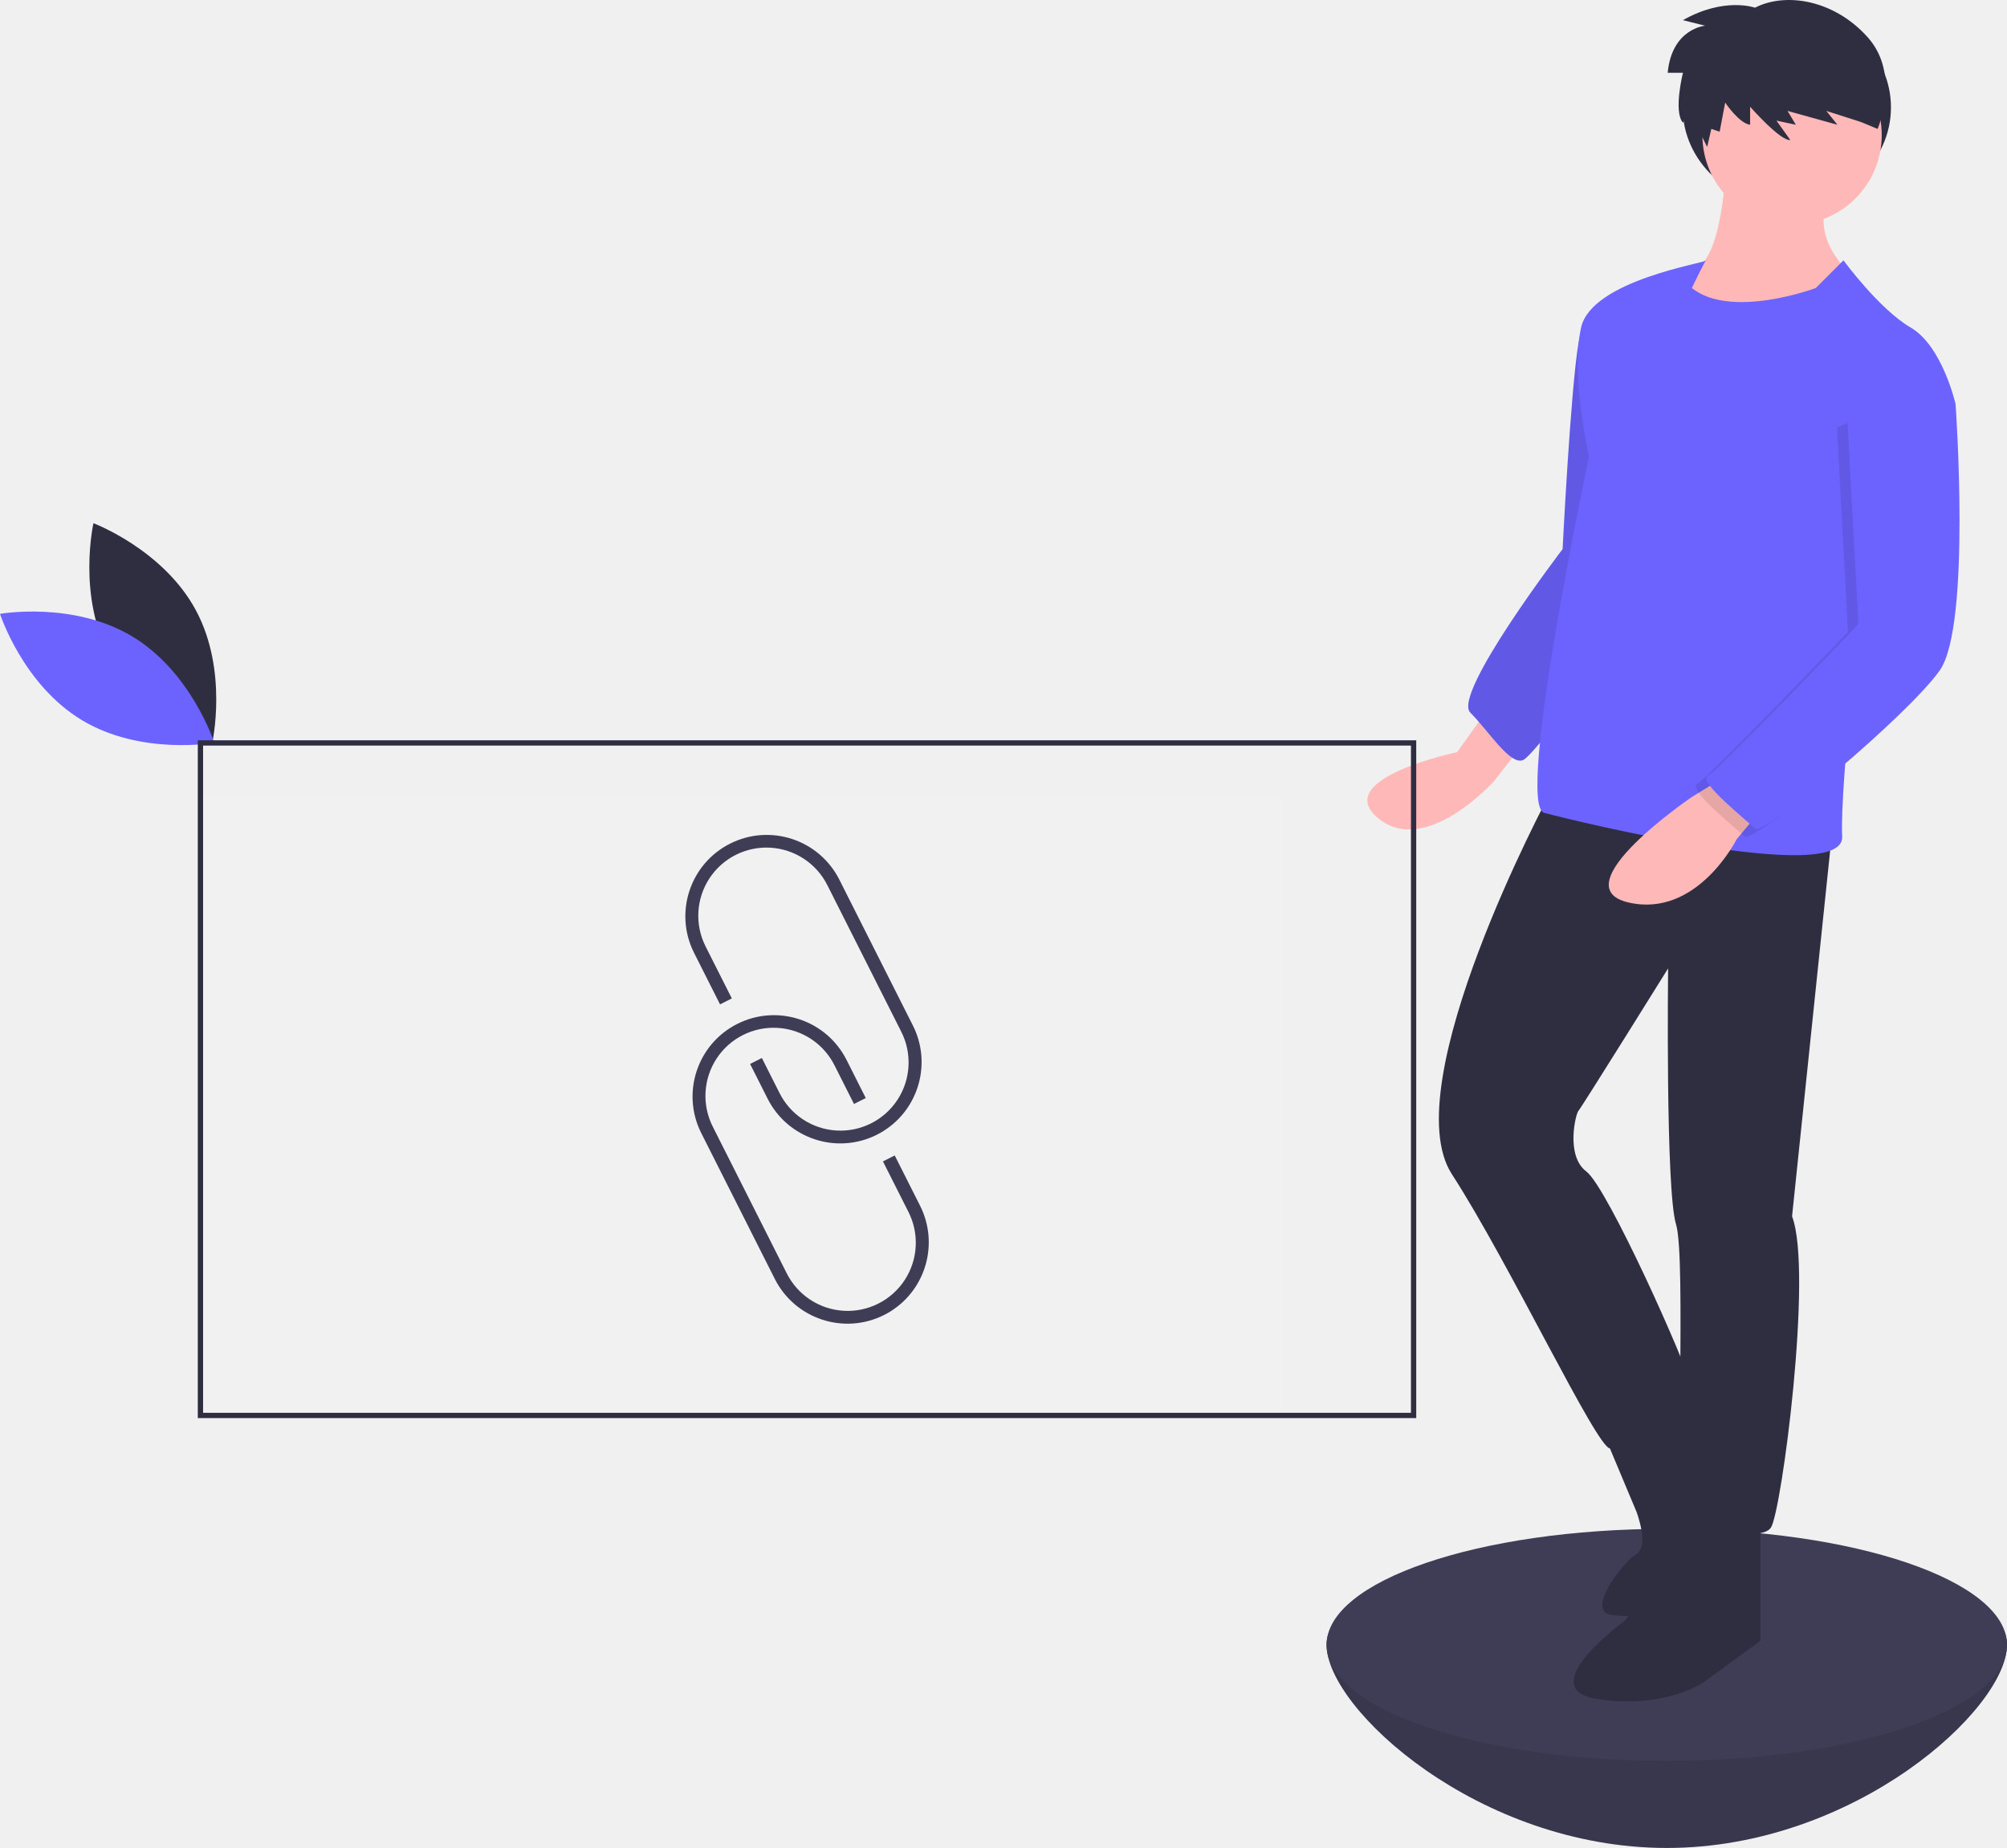
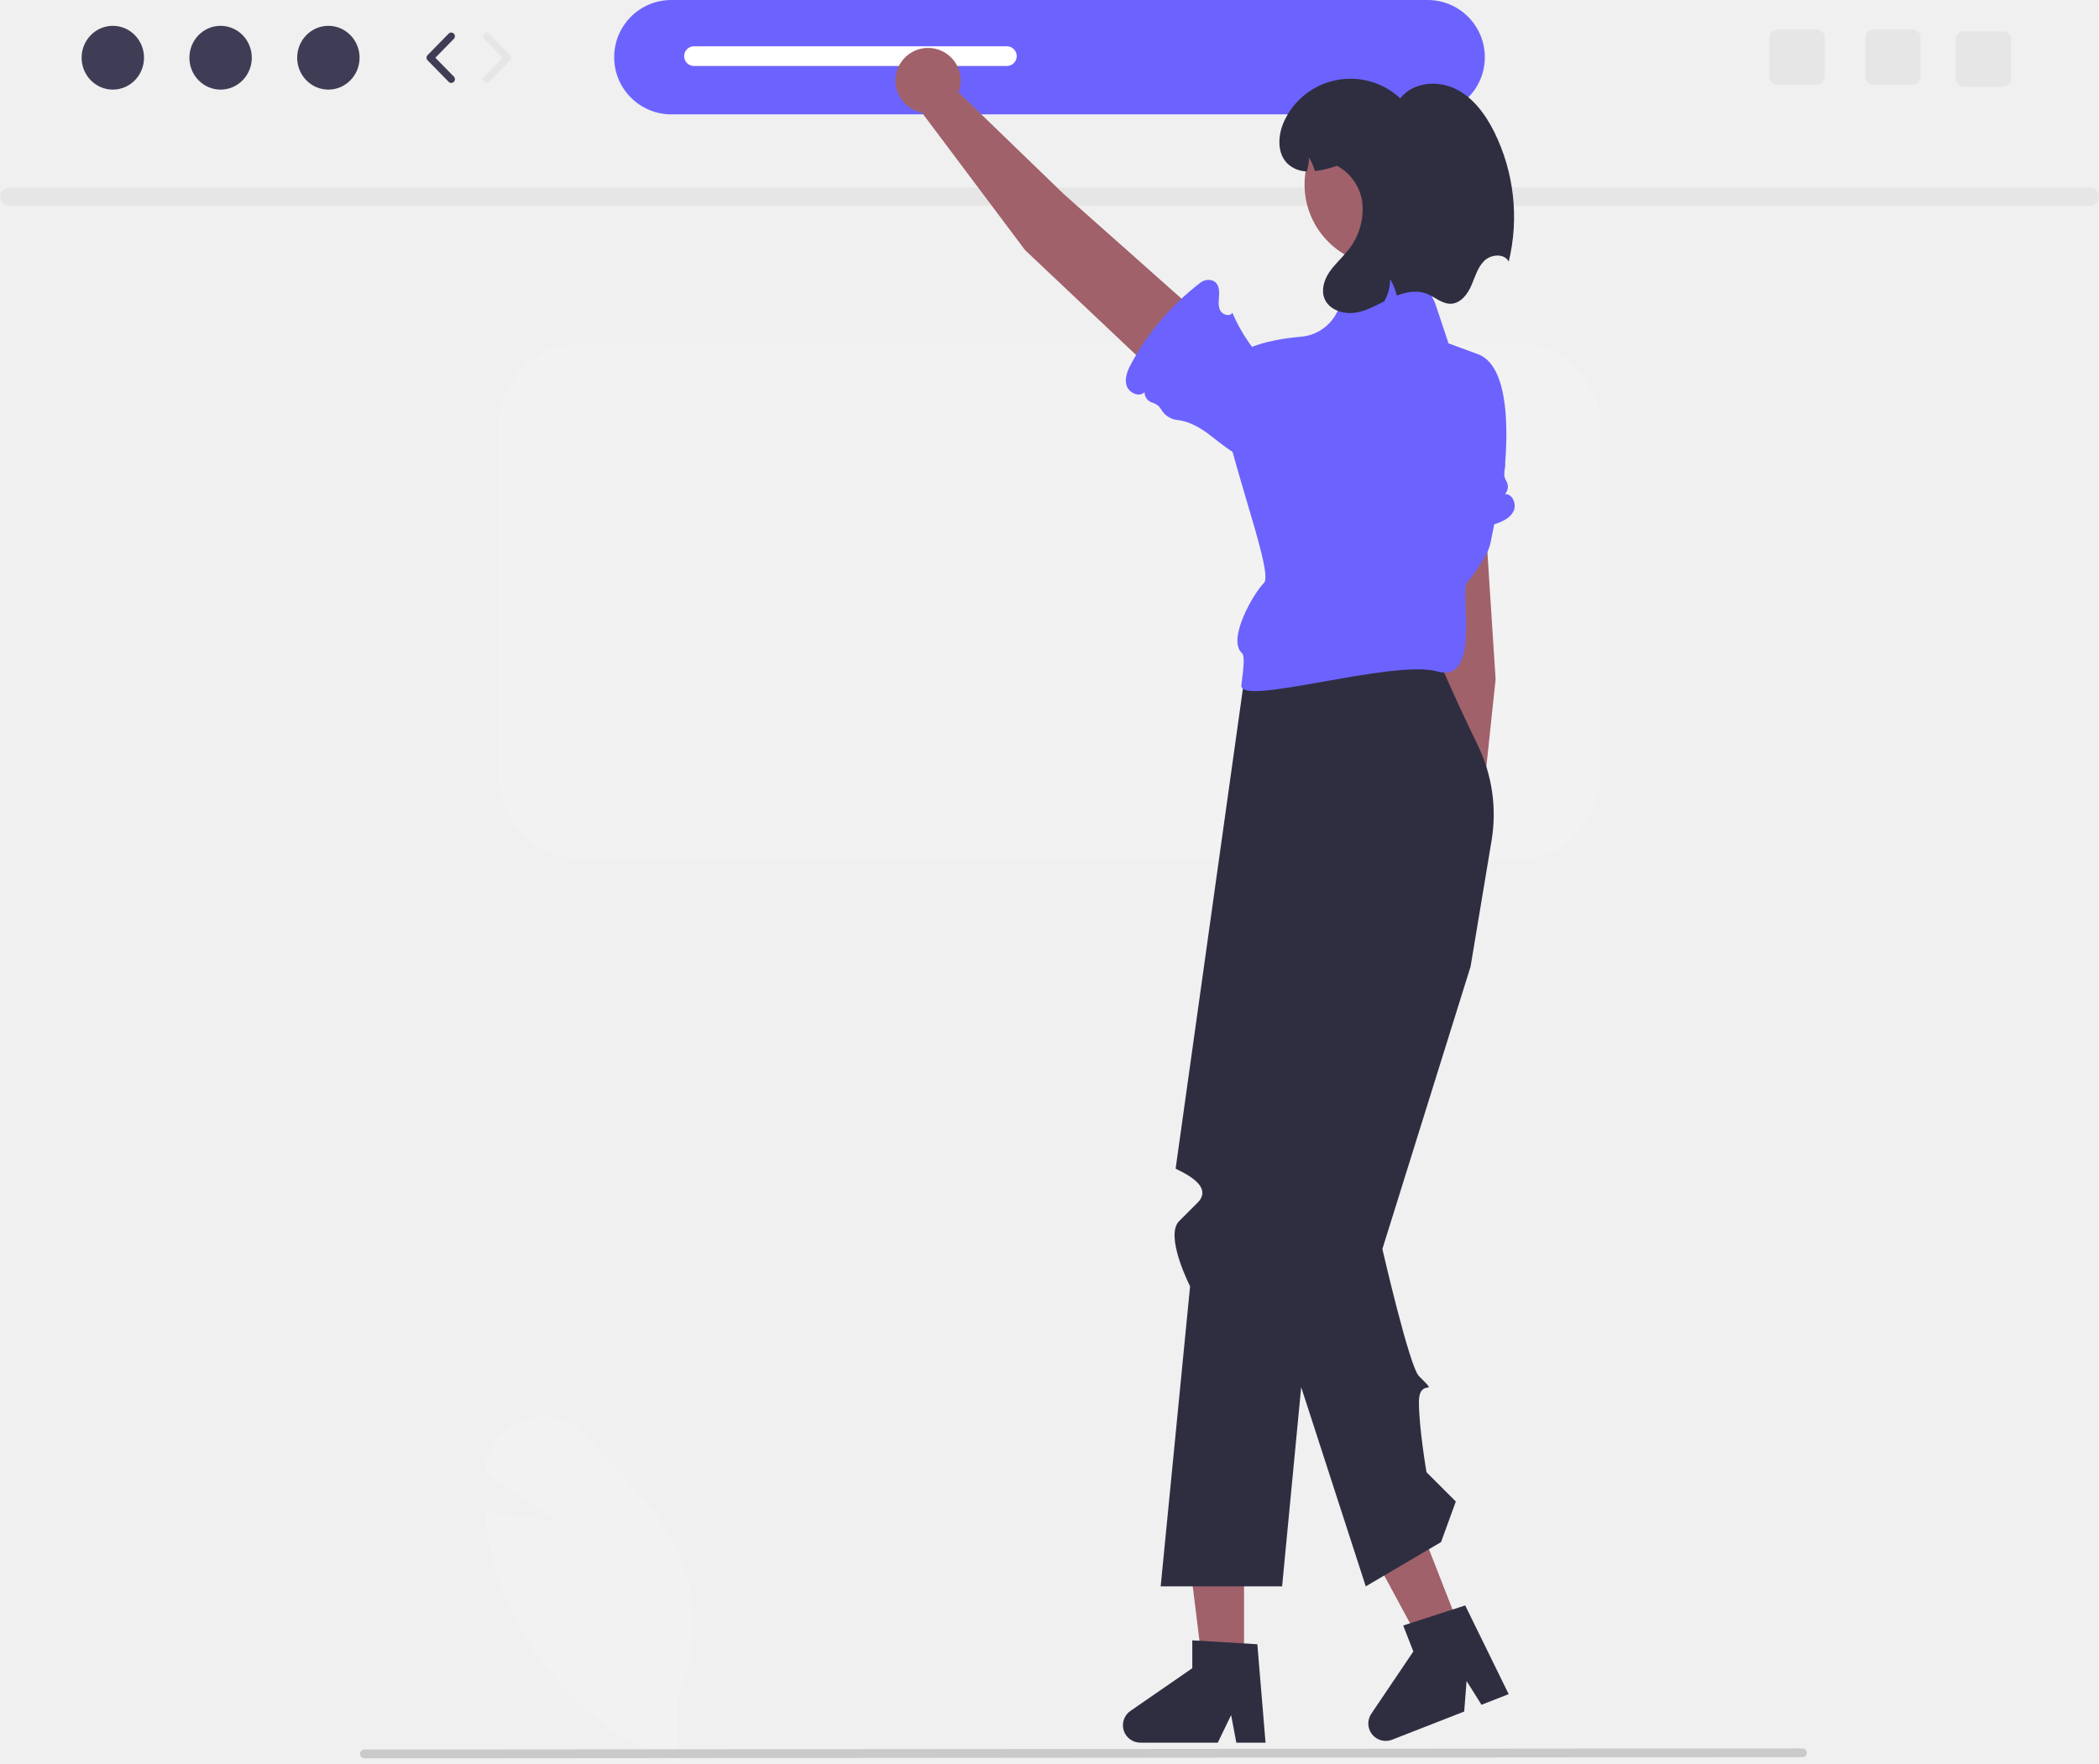
- <svg xmlns="http://www.w3.org/2000/svg" data-name="Layer 1" width="761" height="700.71" viewBox="0 0 761 700.71">
-   <path d="M261.134,348.568c12.428,23.049,38.806,32.944,38.806,32.944s6.227-27.475-6.201-50.524-38.806-32.944-38.806-32.944S248.706,325.519,261.134,348.568Z" transform="translate(-219.5 -99.64489)" fill="#2f2e41" />
-   <path d="M269.677,340.985c22.438,13.5,31.08,40.314,31.08,40.314s-27.738,4.927-50.177-8.573S219.5,332.412,219.5,332.412,247.238,327.485,269.677,340.985Z" transform="translate(-219.5 -99.64489)" fill="#6c63ff" />
-   <path d="M980.5,723.355c0,24.301-57.755,77-129,77s-129-52.699-129-77,57.755-11,129-11S980.5,699.055,980.5,723.355Z" transform="translate(-219.5 -99.64489)" fill="#3f3d56" />
-   <path d="M980.5,723.355c0,24.301-57.755,77-129,77s-129-52.699-129-77,57.755-11,129-11S980.5,699.055,980.5,723.355Z" transform="translate(-219.5 -99.64489)" opacity="0.1" />
-   <ellipse cx="632" cy="623.71" rx="129" ry="44" fill="#3f3d56" />
-   <rect x="76" y="301.71" width="410" height="234" fill="#f1f1f1" />
-   <ellipse cx="677.5" cy="40.71" rx="39.5" ry="37" fill="#2f2e41" />
-   <path d="M782,370.855l-10,14s-48,10-30,25,44-14,44-14l14-18Z" transform="translate(-219.5 -99.64489)" fill="#ffb8b8" />
-   <path d="M834,211.855s-13,0-16,18-6,78-6,78-42,55-35,62,15,20,20,18,48-61,48-61Z" transform="translate(-219.5 -99.64489)" fill="#6c63ff" />
-   <path d="M834,211.855s-13,0-16,18-6,78-6,78-42,55-35,62,15,20,20,18,48-61,48-61Z" transform="translate(-219.5 -99.64489)" opacity="0.1" />
-   <path d="M874,160.855s-1,39-13,41-8,15-8,15,39,23,65,0l5-12s-18-13-10-31Z" transform="translate(-219.5 -99.64489)" fill="#ffb8b8" />
-   <path d="M807,400.855s-59,110-37,144,55,104,60,104,33-14,31-23-32-76-40-82-4-22-3-23,34-54,34-54-1,84,3,97-1,106,4,110,28,11,32,5,16-97,8-118l15-144Z" transform="translate(-219.5 -99.64489)" fill="#2f2e41" />
-   <path d="M861,667.855l-25,46s-36,26-11,30,40-6,40-6l22-16v-46Z" transform="translate(-219.5 -99.64489)" fill="#2f2e41" />
-   <path d="M827,641.855l13,31s5,13,0,16-19,21-10,23a29.299,29.299,0,0,0,5.495.546,55.566,55.566,0,0,0,40.398-16.439L884,687.855s-27.77-63.948-27.385-63.474S827,641.855,827,641.855Z" transform="translate(-219.5 -99.64489)" fill="#2f2e41" />
-   <circle cx="679.5" cy="51.21" r="34" fill="#ffb8b8" />
-   <path d="M918.5,198.355l-10.5,10.5s-32,12-47,0c0,0,5.5-11.5,5.5-10.5s-43.5,7.5-47.5,25.5,3,49,3,49-28,132-17,135,114,28,113,9,8-97,8-97l35-67s-5-22-17-29S918.5,198.355,918.5,198.355Z" transform="translate(-219.5 -99.64489)" fill="#6c63ff" />
-   <path d="M874,393.855l-13,8s-50,34-24,40,41-24,41-24l10-12Z" transform="translate(-219.5 -99.64489)" fill="#ffb8b8" />
-   <path d="M948,246.855l9,9s6,84-6,101-67,63-70,60-22-18-18-20,57.183-57.569,57.183-57.569L916,261.855Z" transform="translate(-219.5 -99.64489)" opacity="0.1" />
-   <path d="M952,243.855l9,9s6,84-6,101-67,63-70,60-22-18-18-20,57.183-57.569,57.183-57.569L920,258.855Z" transform="translate(-219.5 -99.64489)" fill="#6c63ff" />
-   <path d="M884.938,102.56s-11.558-4.203-27.318,4.728l8.405,2.101s-12.608,1.051-14.184,17.862h5.779s-3.677,14.71,0,18.912l2.364-4.465,6.829,13.659,1.576-6.829,3.152,1.051,2.101-11.032s5.253,7.88,9.456,8.405v-6.829s11.558,13.134,15.235,12.608l-5.253-7.355,7.355,1.576-3.152-5.253,18.912,5.253-4.203-5.253,13.134,4.203,6.304,2.627s8.931-20.488-3.677-34.673S896.759,96.519,884.938,102.56Z" transform="translate(-219.5 -99.64489)" fill="#2f2e41" />
-   <path d="M554.598,528.438q-1.26.794-2.607,1.474a30.876,30.876,0,0,1-41.426-13.649l-6.652-13.191,4.465-2.251,6.652,13.191a25.842,25.842,0,1,0,46.146-23.274l-27.936-55.394A25.842,25.842,0,1,0,487.093,458.617l9.891,19.612-4.465,2.251L482.628,460.869a30.842,30.842,0,0,1,55.076-27.776l27.936,55.394a30.847,30.847,0,0,1-11.043,39.951Z" transform="translate(-219.5 -99.64489)" fill="#3f3d56" />
-   <path d="M557.3,596.809q-1.242.783-2.577,1.457a30.876,30.876,0,0,1-41.426-13.649l-27.936-55.394a30.842,30.842,0,0,1,55.076-27.776L547.775,516l-4.465,2.251-7.339-14.552a25.842,25.842,0,1,0-46.146,23.274l27.936,55.394a25.842,25.842,0,1,0,46.146-23.274l-9.616-19.067,4.465-2.251,9.616,19.067A30.886,30.886,0,0,1,557.3,596.809Z" transform="translate(-219.5 -99.64489)" fill="#3f3d56" />
-   <path d="M756.5,637.355h-462v-257h462Zm-460-2h458v-253h-458Z" transform="translate(-219.5 -99.64489)" fill="#2f2e41" />
+ <svg xmlns="http://www.w3.org/2000/svg" data-name="Layer 1" width="568.957" height="478.05" viewBox="0 0 568.957 478.05">
+   <path d="M702.5,241.975h-205a15.5,15.5,0,0,1,0-31h205a15.5,15.5,0,0,1,0,31Z" transform="translate(-315.5215 -210.9748)" fill="#6c63ff" />
+   <path d="M882.07,266.76H317.93a2.463,2.463,0,0,1,0-4.924H882.07a2.463,2.463,0,0,1,0,4.924Z" transform="translate(-315.5215 -210.9748)" fill="#e6e6e6" />
+   <ellipse cx="30.581" cy="15.645" rx="8.457" ry="8.645" fill="#3f3d56" />
+   <ellipse cx="59.795" cy="15.645" rx="8.457" ry="8.645" fill="#3f3d56" />
+   <ellipse cx="89.009" cy="15.645" rx="8.457" ry="8.645" fill="#3f3d56" />
+   <path d="M437.842,233.453a.997.997,0,0,1-.715-.301l-5.706-5.833a1.0 1,0,0,1,0-1.398l5.706-5.833a1,1,0,0,1,1.43,1.398l-5.022,5.133,5.022,5.134a1,1,0,0,1-.715,1.699Z" transform="translate(-315.5215 -210.9748)" fill="#3f3d56" />
+   <path d="M447.43,233.453a1,1,0,0,1-.715-1.699l5.021-5.134-5.021-5.133a1,1,0,0,1,1.43-1.398l5.706,5.833a1.0 1,0,0,1,0,1.398l-5.706,5.833A.997.997,0,0,1,447.43,233.453Z" transform="translate(-315.5215 -210.9748)" fill="#e6e6e6" />
+   <path d="M823.329,218.975a2.196,2.196,0,0,0-2.193,2.193V231.782a2.196,2.196,0,0,0,2.193,2.193h10.614a2.196,2.196,0,0,0,2.193-2.193V221.168a2.196,2.196,0,0,0-2.193-2.193Z" transform="translate(-315.5215 -210.9748)" fill="#e6e6e6" />
+   <path d="M797.329,218.975a2.196,2.196,0,0,0-2.193,2.193V231.782a2.196,2.196,0,0,0,2.193,2.193h10.614a2.196,2.196,0,0,0,2.193-2.193V221.168a2.196,2.196,0,0,0-2.193-2.193Z" transform="translate(-315.5215 -210.9748)" fill="#e6e6e6" />
+   <path d="M847.829,219.475a2.196,2.196,0,0,0-2.193,2.193V232.282a2.196,2.196,0,0,0,2.193,2.193h10.614a2.196,2.196,0,0,0,2.193-2.193V221.668a2.196,2.196,0,0,0-2.193-2.193Z" transform="translate(-315.5215 -210.9748)" fill="#e6e6e6" />
+   <path d="M726.5,443.975h-253a23.026,23.026,0,0,1-23-23v-94a23.026,23.026,0,0,1,23-23h253a23.026,23.026,0,0,1,23,23v94A23.026,23.026,0,0,1,726.5,443.975Z" transform="translate(-315.5215 -210.9748)" fill="#f2f2f2" />
+   <path d="M588.446,228.859h-84.81a2.671,2.671,0,0,1,0-5.342h84.81a2.671,2.671,0,0,1,0,5.342Z" transform="translate(-315.5215 -210.9748)" fill="#fff" />
+   <path d="M499.304,689.025l-.654-.243a80.529,80.529,0,0,1-47.436-48.313,78.132,78.132,0,0,1-4.059-19.173l-.053-.624.616.11c7.354,1.32,15.073,2.049,18.513,2.334l-19.296-12.769.035-.663a15.272,15.272,0,0,1,10.261-13.698,15.534,15.534,0,0,1,16.904,4.154c1.918,2.082,3.947,4.178,5.908,6.205,6.74,6.965,13.709,14.168,18.116,22.671a48.675,48.675,0,0,1,.979,41.89Z" transform="translate(-315.5215 -210.9748)" fill="#f2f2f2" />
+   <path d="M804.062,687.279l-389.726.307a1.191,1.191,0,1,1,0-2.381l389.726-.307a1.191,1.191,0,1,1,0,2.381Z" transform="translate(-315.5215 -210.9748)" fill="#cacaca" />
+   <path d="M720.924,395.122l-4.042-62.609a10.127,10.127,0,0,0-10.626-9.431h0a10.127,10.127,0,0,0-9.549,11.171l6.192,64.907,2.1,39.599a8.837,8.837,0,1,0,11.006,2.74Z" transform="translate(-315.5215 -210.9748)" fill="#a0616a" />
+   <path d="M723.459,344.899h0a2.986,2.986,0,0,0,.327-3.605,3.874,3.874,0,0,1-.543-2.3,3.561,3.561,0,0,1,.072-.462,5.843,5.843,0,0,0-1.26-5.253c-2.065-2.306-3.15-5.871-3.679-9.064-.579-3.494-.977-7.073-2.376-10.327-2.018-4.694-6.582-8.778-12.531-6.531a11.761,11.761,0,0,0-5.933,5.186c-2.83,4.897-2.654,10.688-2.433,16.226l-1.159-2.15a44.967,44.967,0,0,1-2.579,17.796c1.333-.309,2.347,1.46,1.96,2.773-.387,1.312-1.556,2.208-2.551,3.146-1.254,1.184-2.416,2.916-1.138,4.61a3.682,3.682,0,0,0,2.611,1.373,69.582,69.582,0,0,0,28.298-3.206c2.023-.669,4.185-1.575,5.183-3.458S725.587,344.793,723.459,344.899Z" transform="translate(-315.5215 -210.9748)" fill="#6c63ff" />
+   <polygon points="337.213 453.245 326.176 453.245 320.923 410.671 337.214 410.671 337.213 453.245" fill="#a0616a" />
+   <path d="M658.561,683.343h-7.916l-1.413-7.473-3.619,7.473H624.62a4.719,4.719,0,0,1-2.682-8.603l16.765-11.579V655.607l17.634,1.053Z" transform="translate(-315.5215 -210.9748)" fill="#2f2e41" />
+   <polygon points="396.555 443.524 386.275 447.542 365.884 409.802 381.056 403.871 396.555 443.524" fill="#a0616a" />
+   <path d="M724.465,670.189l-7.372,2.882-4.037-6.446-.65,8.278-19.553,7.643a4.719,4.719,0,0,1-5.629-7.036L698.623,658.622l-2.75-7.037,16.807-5.439Z" transform="translate(-315.5215 -210.9748)" fill="#2f2e41" />
+   <path d="M705.136,388.975H653.64s-19.393,138.496-19.448,138.748,10.944,4.252,5.944,9.252l-5,5c-4,4,2.969,17.668,2.969,17.668l-7.968,81.332h32.913l16.087-168L657.374,553.517l28.352,87.458,20.409-12,4-11-7.946-7.946S700.136,598.085,700.136,591.03s6-1.055,0-7.055c-2.596-2.596-9.904-34.448-9.904-34.448L714.136,472.975l5.695-34.172a42.929,42.929,0,0,0-3.77-25.878C712.894,406.43,708.904,397.924,705.136,388.975Z" transform="translate(-315.5215 -210.9748)" fill="#2f2e41" />
+   <path d="M708.136,303.975l-3.422-10.267a12.082,12.082,0,0,0-10.713-8.238l-3.041-.189a12.082,12.082,0,0,0-12.294,8.496l0,0a12.036,12.036,0,0,1-10.449,8.469c-8.888.757-22.081,3.445-22.081,12.729,0,14,15,51,12,54s-10,15.362-6,19c1.042.948.202,5.506-.132,8.771-.604,5.913,41.132-7.16,53.132-3.771s6-22,8-24a50.769,50.769,0,0,0,5.001-7.317,12.045,12.045,0,0,0,1.475-3.846l3.444-17.432c.057-.29.103-.574.139-.868.455-3.731,3.119-28.836-7.059-32.537C705.136,302.975,708.136,303.975,708.136,303.975Z" transform="translate(-315.5215 -210.9748)" fill="#6c63ff" />
+   <path d="M593.393,278.785l45.609,43.083a10.127,10.127,0,0,0,14.204-.334l0,0a10.127,10.127,0,0,0-.619-14.683l-48.748-43.3L575.326,235.991a8.837,8.837,0,1,0-9.924,5.491Z" transform="translate(-315.5215 -210.9748)" fill="#a0616a" />
+   <path d="M625.75,317.28v0a2.986,2.986,0,0,0,2.216,2.862,3.874,3.874,0,0,1,1.964,1.314,3.563,3.563,0,0,1,.262.388,5.843,5.843,0,0,0,4.501,2.988c3.083.282,6.305,2.152,8.868,4.13,2.804,2.164,5.534,4.512,8.774,5.942,4.675,2.062,10.799,1.943,13.623-3.755a11.761,11.761,0,0,0,.81-7.839c-1.264-5.513-5.337-9.633-9.272-13.537l2.313.785a44.967,44.967,0,0,1-10.234-14.785c-.765,1.134-2.713.53-3.324-.695-.61-1.225-.365-2.676-.276-4.041.112-1.721-.218-3.781-2.307-4.15a3.682,3.682,0,0,0-2.847.773,69.582,69.582,0,0,0-18.533,21.624c-1.025,1.868-1.991,4.004-1.439,6.062S624.264,318.807,625.75,317.28Z" transform="translate(-315.5215 -210.9748)" fill="#6c63ff" />
+   <circle cx="375.614" cy="50" r="22" fill="#a0616a" />
+   <path d="M724.476,281.905c-1.14-2.31-4.77-2.04-6.62-.24-1.84,1.8-2.51,4.44-3.55,6.79-1.04,2.36-2.91,4.75-5.48,4.85-2.44.09-4.41-1.89-6.69-2.75-2.57-.97-5.39-.46-7.99.54-.06-.25-.12-.5-.2-.74a15.875,15.875,0,0,0-1.61-3.68,12.272,12.272,0,0,1-.6,3.76,11.451,11.451,0,0,1-.98,2.21c-2.49,1.26-4.95,2.61-7.69,3.06-3.32.56-7.29-.68-8.54-3.82-.92-2.32-.1-5.02,1.3-7.11,1.4-2.08,3.32-3.75,4.89-5.7a17.655,17.655,0,0,0,4.07-13.25,13.234,13.234,0,0,0-6.86-9.91,28.039,28.039,0,0,1-5.98,1.44,15.875,15.875,0,0,0-1.61-3.68,12.272,12.272,0,0,1-.6,3.76,7.814,7.814,0,0,1-5.14-2.03c-3-2.84-2.72-7.8-1-11.56a19.791,19.791,0,0,1,31.49-6.21c3.29-4.3,9.89-4.98,14.79-2.66,4.89,2.33,8.29,6.97,10.7,11.82A51.784,51.784,0,0,1,724.476,281.905Z" transform="translate(-315.5215 -210.9748)" fill="#2f2e41" />
</svg>
